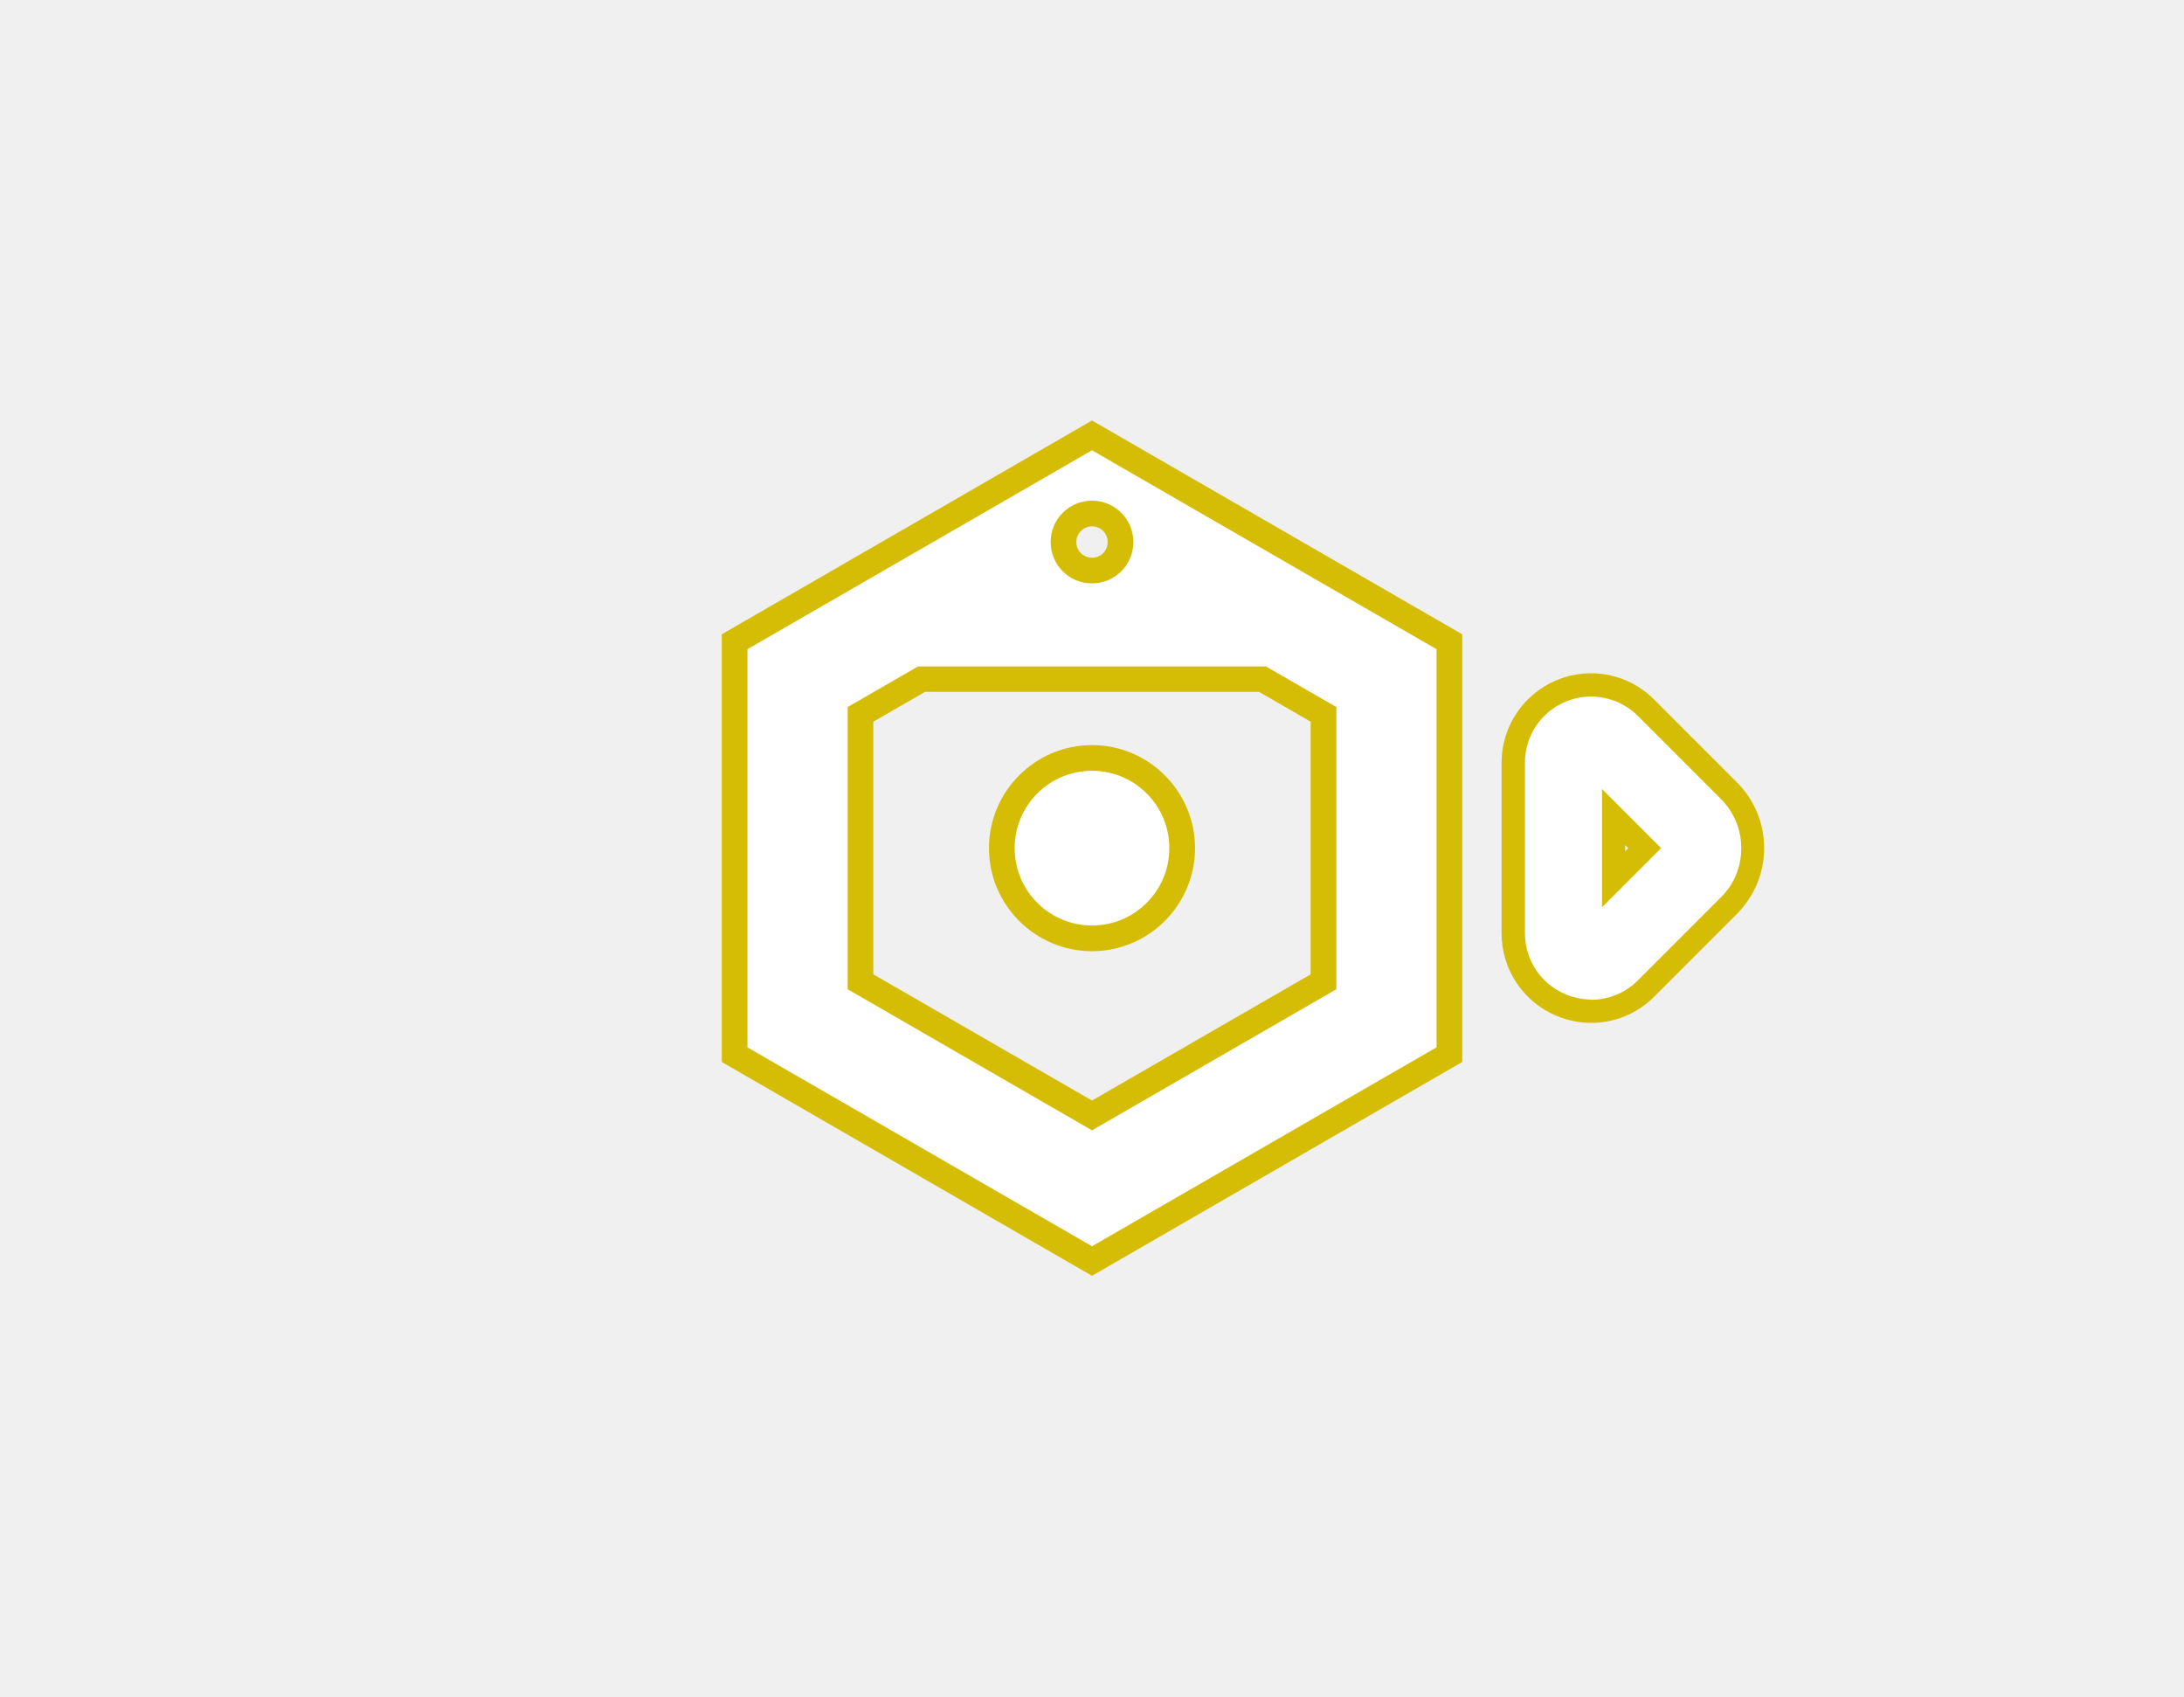
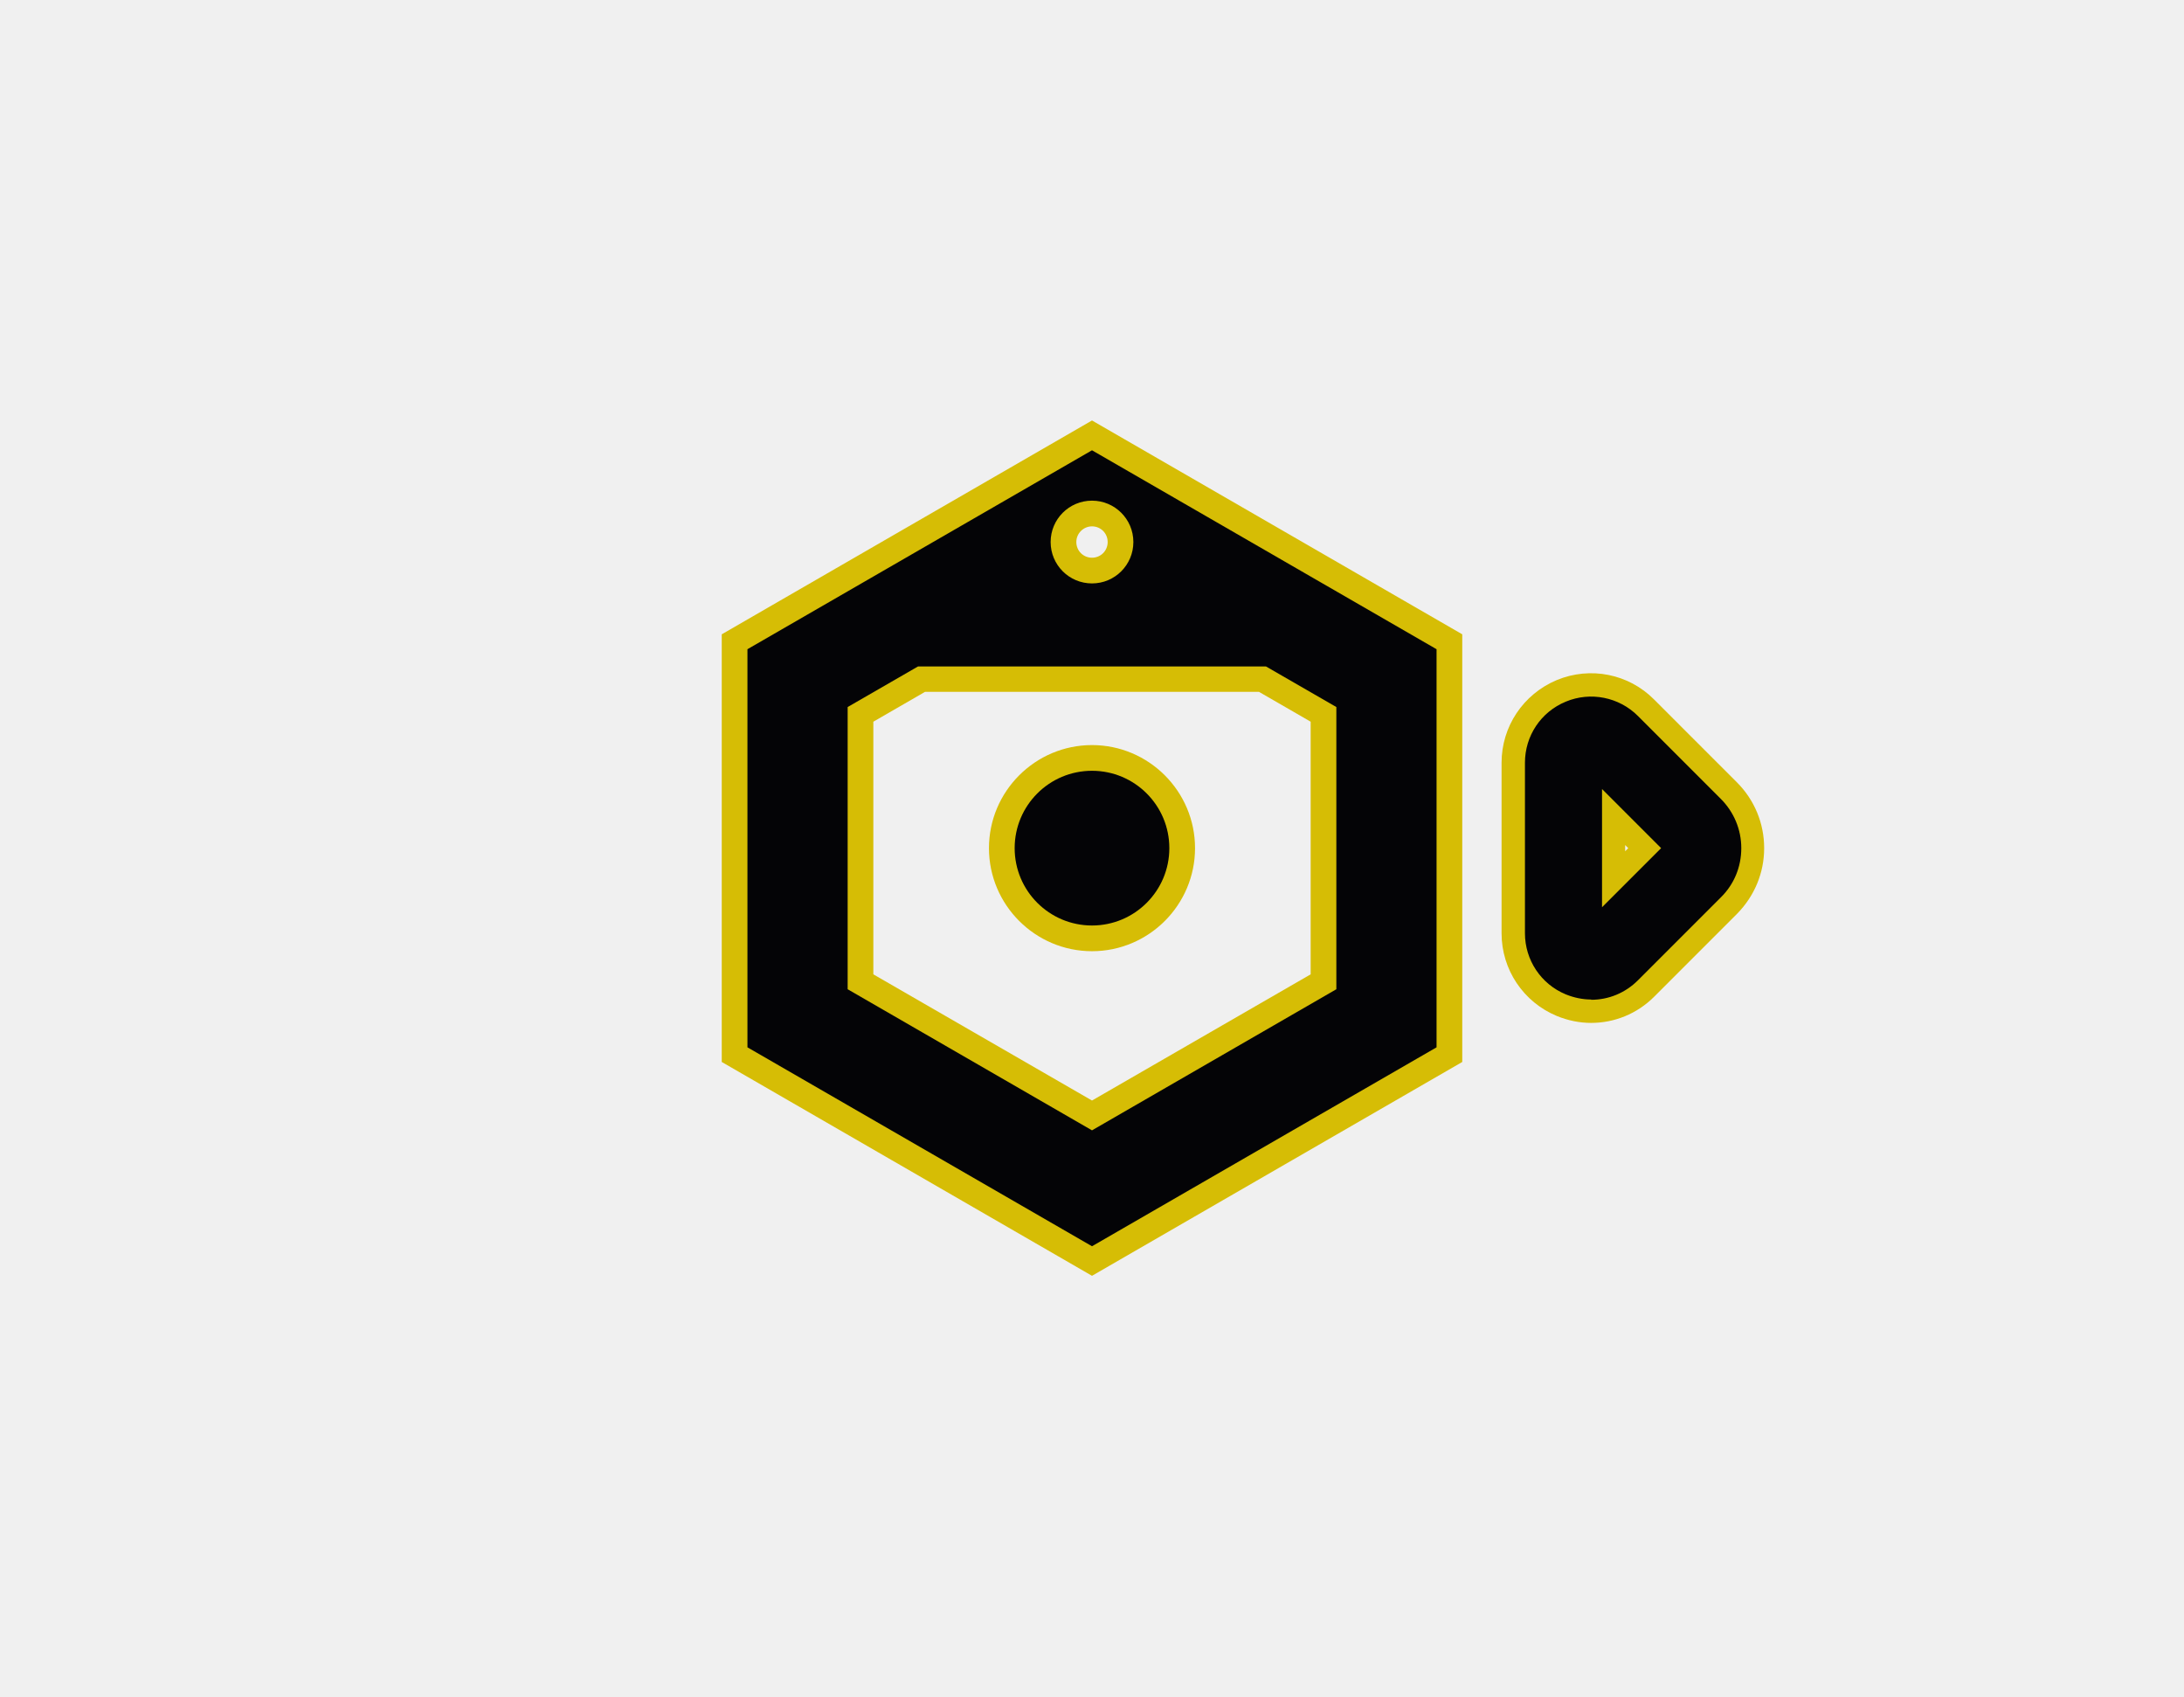
<svg xmlns="http://www.w3.org/2000/svg" id="Assess" viewBox="0 0 85 66" width="85" height="66">
  <defs>
    <style>
      .cls-1 {
        fill: #d6bd05;
      }

      .cls-1, .cls-2 {
        stroke-width: 0px;
      }

      .cls-2 {
-         fill: #fff;
+         fill: #040406;
      }
    </style>
  </defs>
  <g>
    <path class="cls-1" d="M61.93,39.8c-.45,0-.9-.09-1.34-.27-1.3-.54-2.15-1.8-2.15-3.22v-6.63c0-1.41.84-2.67,2.15-3.22,1.31-.54,2.8-.24,3.79.76l3.22,3.22c.68.68,1.06,1.59,1.06,2.56s-.38,1.87-1.06,2.56l-3.22,3.22c-.67.67-1.55,1.02-2.46,1.02ZM61.48,37.72c.52.17,1.1.03,1.5-.36l3.22-3.22c.3-.3.47-.71.47-1.14s-.17-.84-.47-1.14l-3.22-3.22c-.4-.4-.97-.53-1.5-.36l4.72,4.72-4.72,4.72ZM61.25,28.37c-.49.25-.8.76-.8,1.32v6.63c0,.56.31,1.07.8,1.32v-9.26ZM63.25,32.88v.24l.12-.12-.12-.12Z" />
    <path class="cls-2" d="M61.93,38.89c-.33,0-.67-.07-.99-.2-.97-.4-1.59-1.34-1.59-2.38v-6.63c0-1.05.62-1.98,1.59-2.38.96-.4,2.07-.18,2.81.56l3.22,3.22c.51.51.8,1.19.8,1.92s-.28,1.41-.8,1.92l-3.22,3.22c-.5.5-1.15.76-1.82.76ZM62.35,30.7v4.6l2.3-2.3-2.3-2.3Z" />
  </g>
  <g>
    <path class="cls-1" d="M42.5,49.64l-14.41-8.32v-16.64l14.41-8.32,14.41,8.32v16.64l-14.41,8.32ZM30.09,40.17l12.41,7.16,12.41-7.16v-14.33l-10.02-5.78c.14.32.21.67.21,1.03,0,1.44-1.17,2.61-2.61,2.61s-2.61-1.17-2.61-2.61c0-.37.08-.72.21-1.03l-10.02,5.78v14.33ZM42.5,20.48c-.33,0-.61.27-.61.61s.27.61.61.61.61-.27.61-.61-.27-.61-.61-.61ZM42.5,45.13l-10.51-6.07v-12.13l3.47-2h14.07l3.47,2v12.13l-10.51,6.07ZM33.99,37.91l8.51,4.91,8.51-4.91v-9.83l-2.01-1.16h-13l-2.01,1.16v9.83Z" />
    <path class="cls-2" d="M42.5,17.52l-13.41,7.74v15.49l13.41,7.74,13.41-7.74v-15.49l-13.41-7.74ZM42.5,19.48c.89,0,1.61.72,1.61,1.61s-.72,1.61-1.61,1.61-1.61-.72-1.61-1.61.72-1.61,1.61-1.61ZM52.01,38.49l-9.51,5.49-9.51-5.49v-10.98l2.74-1.58h13.54l2.74,1.58v10.98Z" />
    <g>
      <path class="cls-1" d="M42.5,37.01c-2.21,0-4.01-1.8-4.01-4.01s1.8-4.01,4.01-4.01,4.01,1.8,4.01,4.01-1.8,4.01-4.01,4.01ZM42.5,30.99c-1.11,0-2.01.9-2.01,2.01s.9,2.01,2.01,2.01,2.01-.9,2.01-2.01-.9-2.01-2.01-2.01Z" />
      <circle class="cls-2" cx="42.5" cy="33" r="3.01" />
    </g>
  </g>
</svg>
